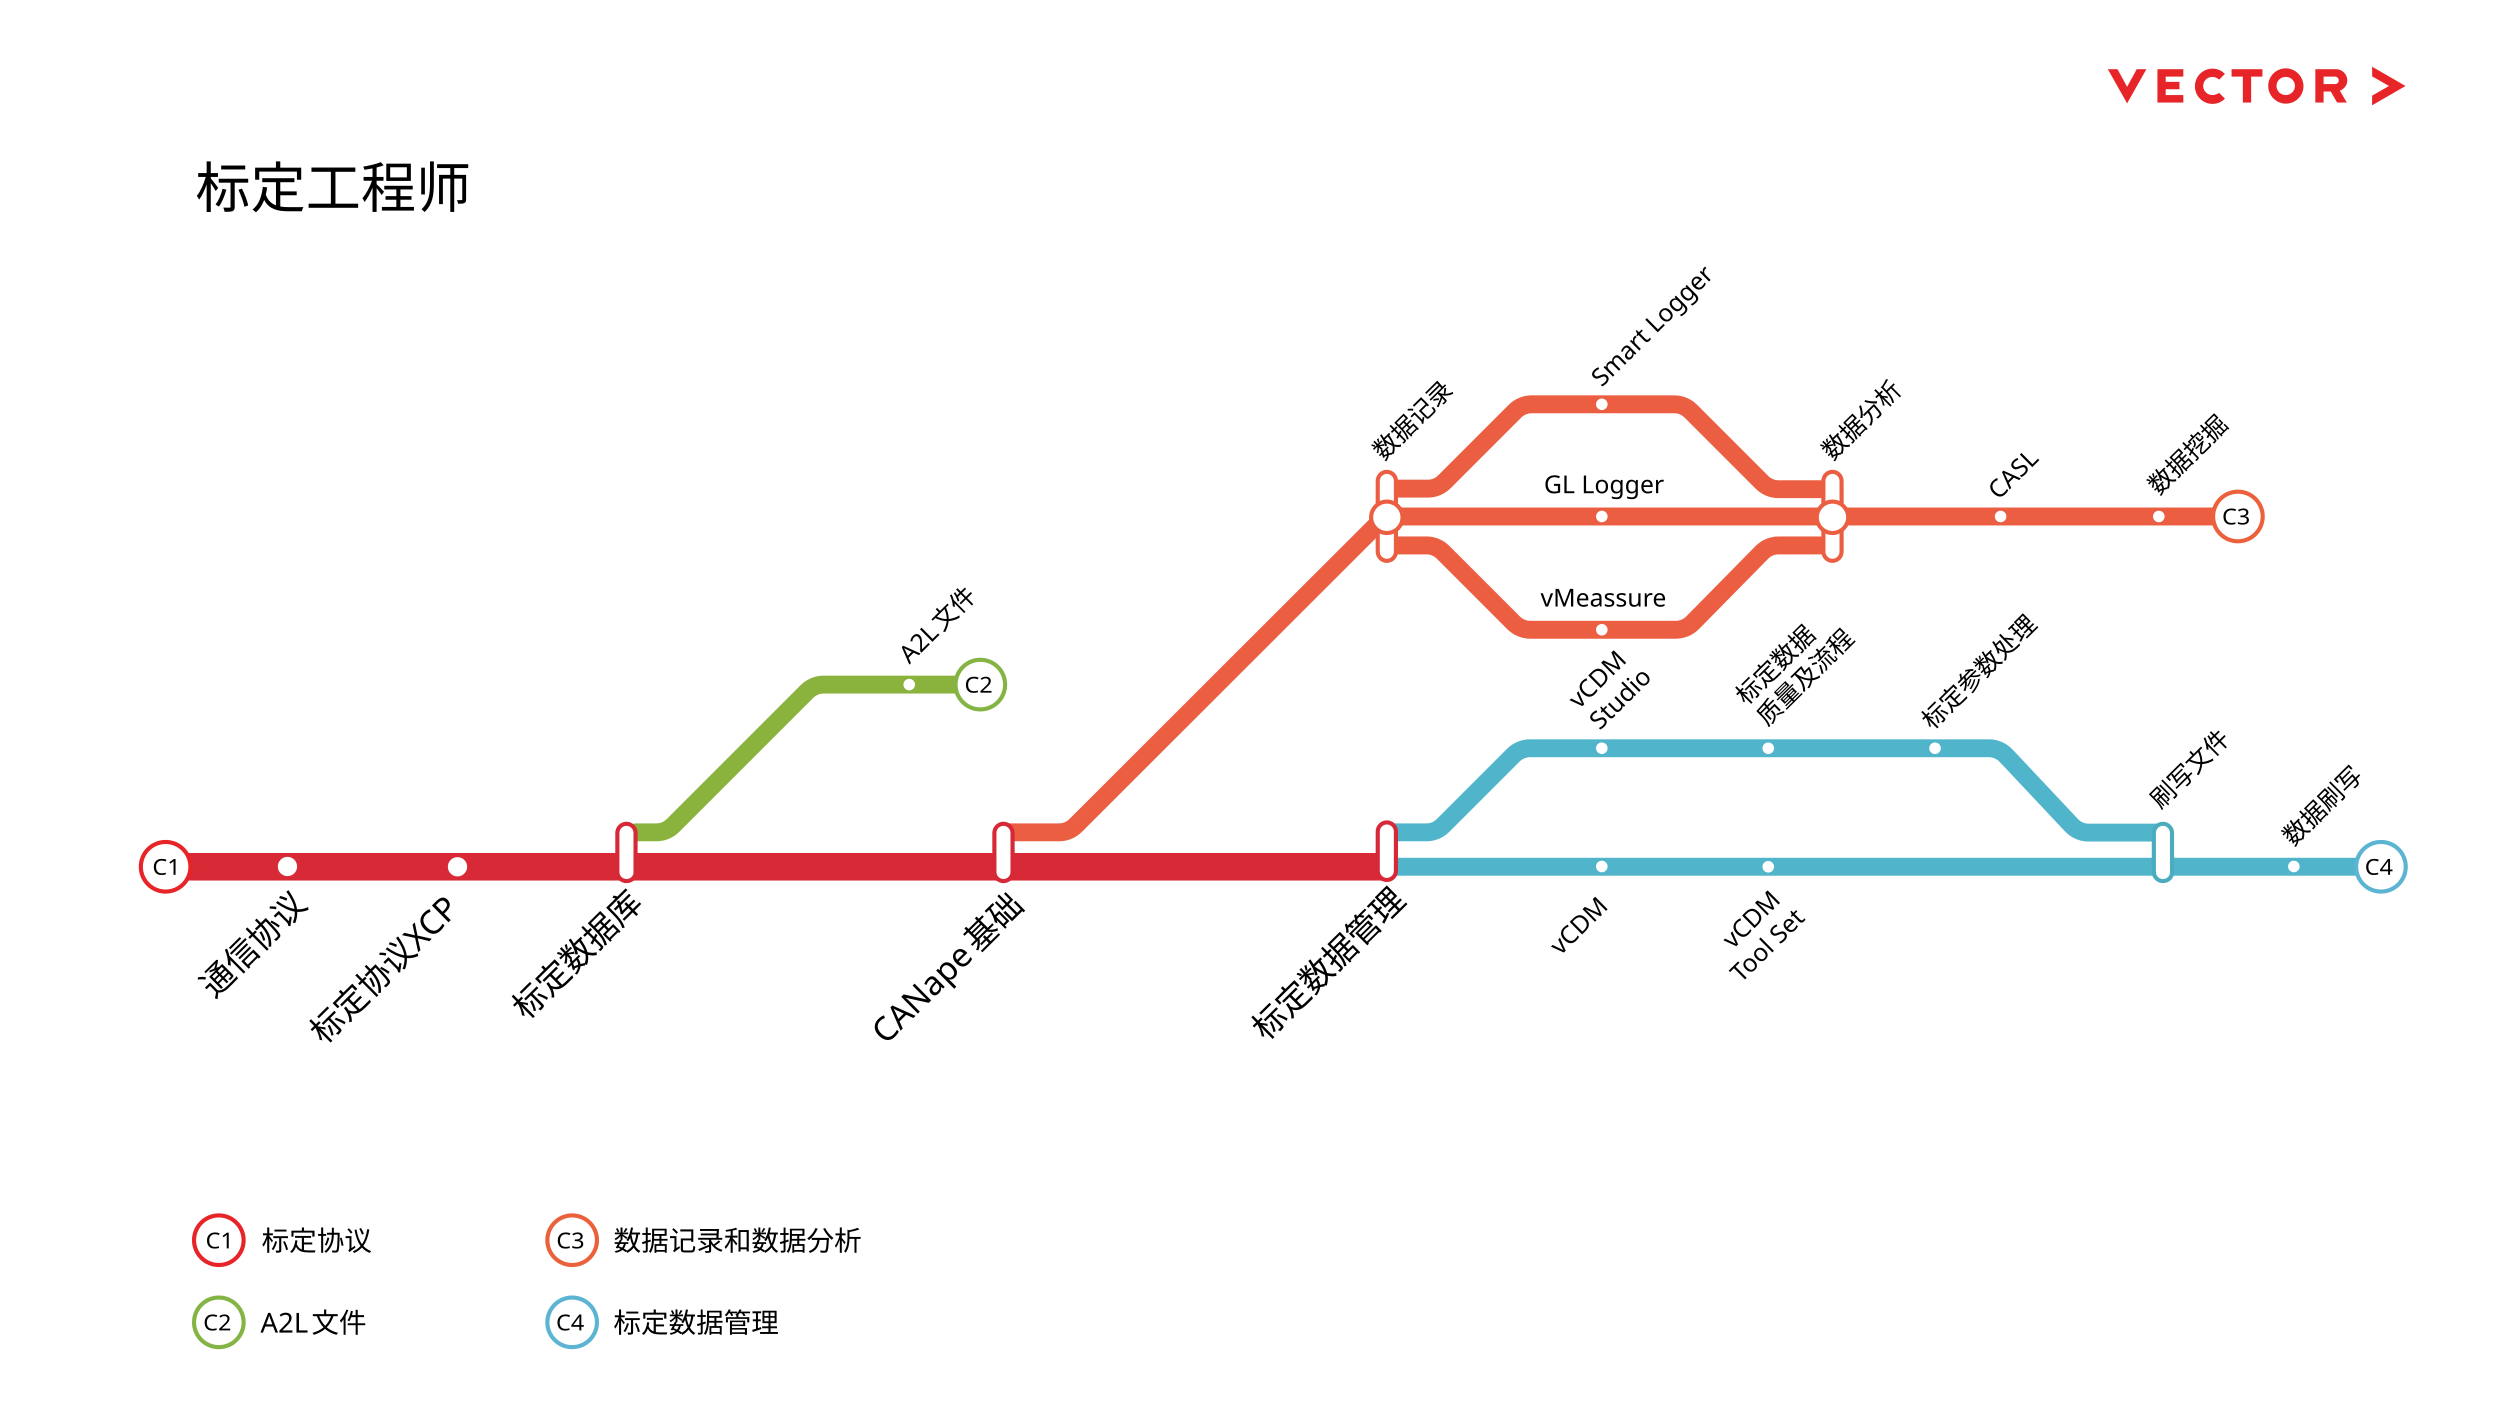
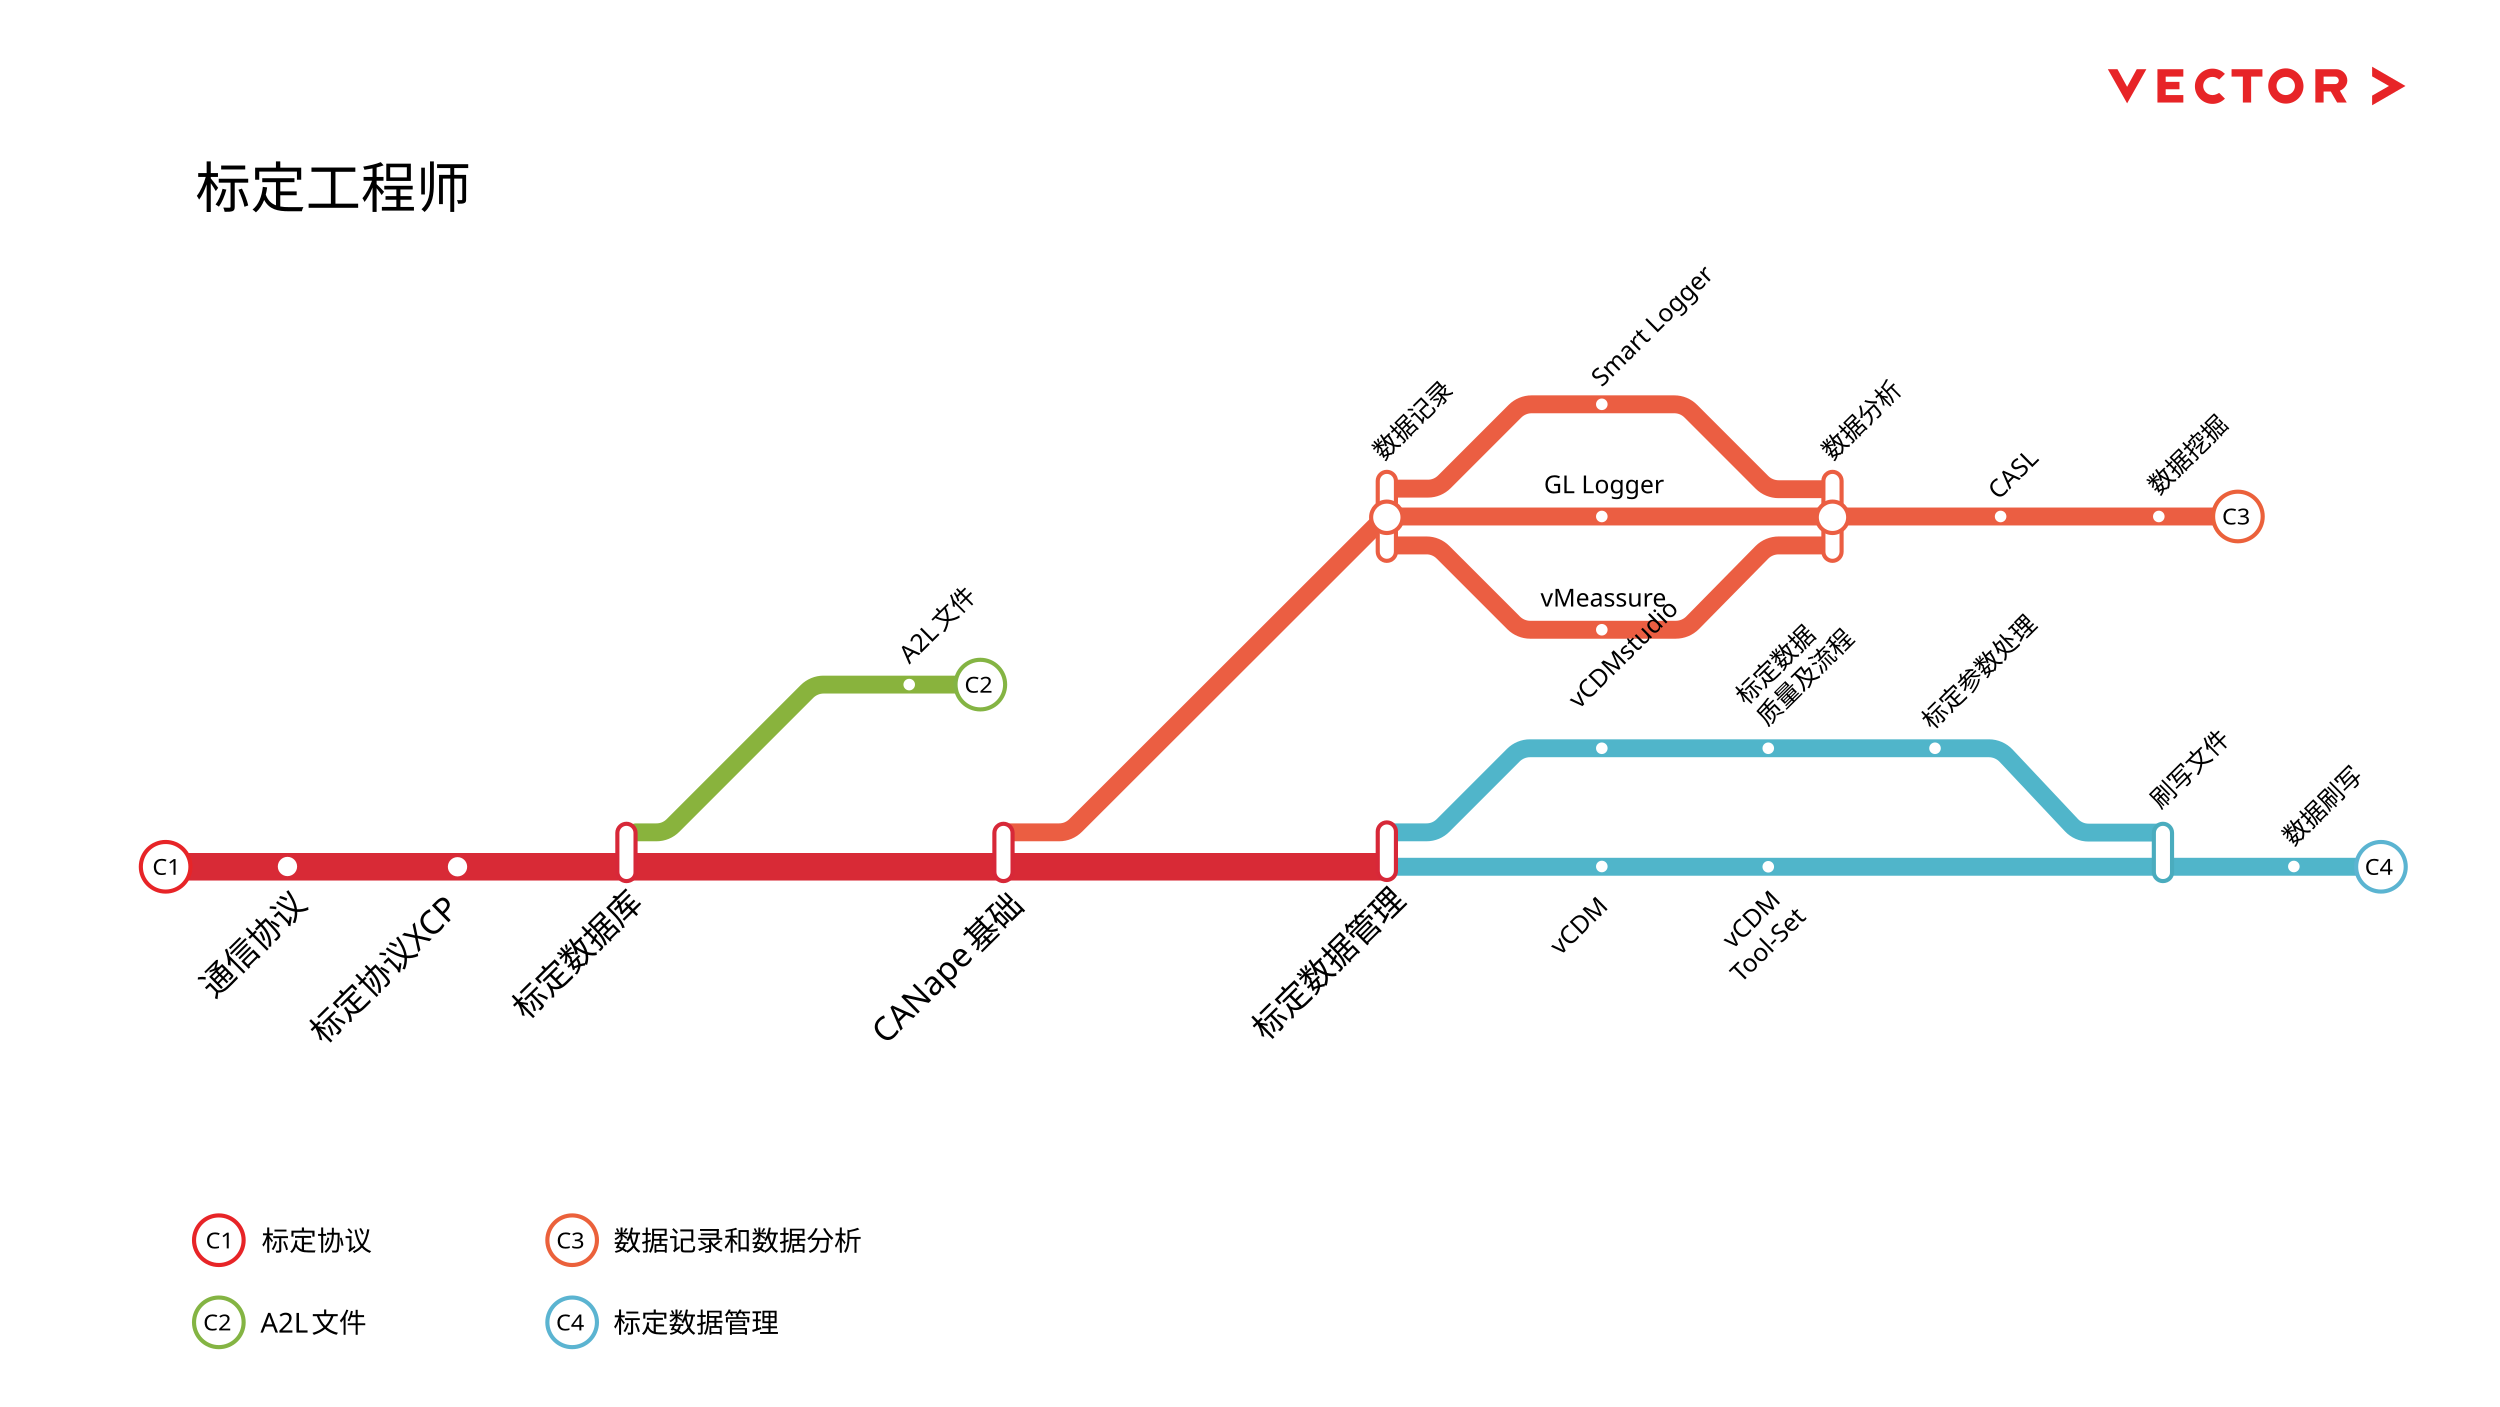
<svg xmlns="http://www.w3.org/2000/svg" version="1.1" x="0px" y="0px" viewBox="0 0 907.1 510.2" style="enable-background:new 0 0 907.1 510.2;" xml:space="preserve">
  <style type="text/css">
	.st0{fill:#FFFFFF;}
	.st1{fill:none;stroke:#D82A36;stroke-width:10;stroke-linecap:round;stroke-linejoin:round;stroke-miterlimit:10;}
	
		.st2{fill-rule:evenodd;clip-rule:evenodd;fill:none;stroke:#89B33D;stroke-width:6.5;stroke-linecap:round;stroke-linejoin:round;stroke-miterlimit:10;}
	
		.st3{fill-rule:evenodd;clip-rule:evenodd;fill:none;stroke:#EB5E42;stroke-width:6.5;stroke-linecap:round;stroke-linejoin:round;stroke-miterlimit:10;}
	.st4{fill:none;stroke:#50B5CA;stroke-width:10;stroke-linecap:round;stroke-linejoin:round;stroke-miterlimit:10;}
	.st5{fill:none;stroke:#E5A025;stroke-width:6.5;stroke-linecap:round;stroke-linejoin:round;stroke-miterlimit:10;}
	.st6{fill:none;stroke:#89B43B;stroke-width:6.5;stroke-linecap:round;stroke-linejoin:round;stroke-miterlimit:10;}
	.st7{fill:none;stroke:#89B33D;stroke-width:6.5;stroke-linecap:round;stroke-linejoin:round;stroke-miterlimit:10;}
	.st8{fill:none;stroke:#EB5E42;stroke-width:10;stroke-linecap:round;stroke-linejoin:round;stroke-miterlimit:10;}
	.st9{fill:none;stroke:#50B5CA;stroke-width:6.5;stroke-linecap:round;stroke-linejoin:round;stroke-miterlimit:10;}
	
		.st10{fill-rule:evenodd;clip-rule:evenodd;fill:none;stroke:#D82A36;stroke-width:10;stroke-linecap:round;stroke-linejoin:round;stroke-miterlimit:10;}
	.st11{fill:none;stroke:#EB5E42;stroke-width:6.5;stroke-linecap:round;stroke-linejoin:round;stroke-miterlimit:10;}
	
		.st12{fill-rule:evenodd;clip-rule:evenodd;fill:none;stroke:#50B5CA;stroke-width:6.5;stroke-linecap:round;stroke-linejoin:round;stroke-miterlimit:10;}
	
		.st13{fill-rule:evenodd;clip-rule:evenodd;fill:none;stroke:#E5A025;stroke-width:6.5;stroke-linecap:round;stroke-linejoin:round;stroke-miterlimit:10;}
	
		.st14{fill-rule:evenodd;clip-rule:evenodd;fill:none;stroke:#239B87;stroke-width:6.5;stroke-linecap:round;stroke-linejoin:round;stroke-miterlimit:10;}
	.st15{fill:none;stroke:#89B33D;stroke-width:10;stroke-linecap:round;stroke-linejoin:round;stroke-miterlimit:10;}
	.st16{fill:none;stroke:#E5A025;stroke-width:10;stroke-linecap:round;stroke-linejoin:round;stroke-miterlimit:10;}
	.st17{fill:none;stroke:#239B87;stroke-width:10;stroke-linecap:round;stroke-linejoin:round;stroke-miterlimit:10;}
	.st18{fill:none;stroke:#6A4B95;stroke-width:6.5;stroke-linecap:round;stroke-linejoin:round;stroke-miterlimit:10;}
	.st19{fill:none;stroke:#246C9C;stroke-width:6.5;stroke-linecap:round;stroke-linejoin:round;stroke-miterlimit:10;}
	.st20{fill:none;stroke:#BC4684;stroke-width:6.5;stroke-linecap:round;stroke-linejoin:round;stroke-miterlimit:10;}
	.st21{fill:none;stroke:#71181D;stroke-width:6.5;stroke-linecap:round;stroke-linejoin:round;stroke-miterlimit:10;}
	.st22{fill:none;stroke:#6B73A0;stroke-width:6.5;stroke-linecap:round;stroke-linejoin:round;stroke-miterlimit:10;}
	.st23{fill:none;stroke:#DFDB5F;stroke-width:6.5;stroke-linecap:round;stroke-linejoin:round;stroke-miterlimit:10;}
	.st24{fill:none;stroke:#239B87;stroke-width:6.5;stroke-linecap:round;stroke-linejoin:round;stroke-miterlimit:10;}
	.st25{fill:none;stroke:#6D79A7;stroke-width:6.5;stroke-linecap:round;stroke-linejoin:round;stroke-miterlimit:10;}
	.st26{display:none;}
	.st27{display:inline;opacity:0.5;fill:#DF5D42;}
	.st28{display:inline;}
	.st29{opacity:0.5;fill:#DF5D42;}
	.st30{display:inline;opacity:0.5;fill:#6C4A94;}
	.st31{display:inline;opacity:0.5;fill:#DD9C2C;}
	.st32{opacity:0.5;fill-rule:evenodd;clip-rule:evenodd;fill:#6A4A94;}
	.st33{opacity:0.5;fill-rule:evenodd;clip-rule:evenodd;fill:#E6B340;}
	.st34{display:inline;opacity:0.5;fill:#229C85;}
	.st35{opacity:0.5;fill:#229C85;}
	.st36{display:inline;opacity:0.5;fill:#89B43B;}
	.st37{opacity:0.5;fill:#DD9C2C;}
	.st38{opacity:0.5;fill:#4AACBE;}
	.st39{display:inline;opacity:0.5;fill:#8BB33D;}
	.st40{fill-rule:evenodd;clip-rule:evenodd;fill:#FFFFFF;stroke:#D72838;stroke-width:1.5;stroke-miterlimit:10;}
	.st41{fill-rule:evenodd;clip-rule:evenodd;fill:#FFFFFF;stroke:#4AACBE;stroke-width:1.5;stroke-miterlimit:10;}
	
		.st42{fill-rule:evenodd;clip-rule:evenodd;fill:#FFFFFF;stroke:#EB5E42;stroke-width:1.5;stroke-linecap:round;stroke-linejoin:round;stroke-miterlimit:10;}
	
		.st43{fill-rule:evenodd;clip-rule:evenodd;fill:none;stroke:#EB5E42;stroke-width:1.5;stroke-linecap:round;stroke-linejoin:round;stroke-miterlimit:10;}
	
		.st44{fill-rule:evenodd;clip-rule:evenodd;fill:#FFFFFF;stroke:#E5A025;stroke-width:1.5;stroke-linecap:round;stroke-linejoin:round;stroke-miterlimit:10;}
	.st45{fill-rule:evenodd;clip-rule:evenodd;fill:#FFFFFF;stroke:#DD9C2C;stroke-width:1.5;stroke-miterlimit:10;}
	.st46{fill-rule:evenodd;clip-rule:evenodd;fill:#FFFFFF;stroke:#6A74A1;stroke-width:1.5;stroke-miterlimit:10;}
	.st47{fill-rule:evenodd;clip-rule:evenodd;fill:#FFFFFF;stroke:#84AC3D;stroke-width:1.5;stroke-miterlimit:10;}
	
		.st48{fill-rule:evenodd;clip-rule:evenodd;fill:#FFFFFF;stroke:#50B5CA;stroke-width:1.5;stroke-linecap:round;stroke-linejoin:round;stroke-miterlimit:10;}
	.st49{fill-rule:evenodd;clip-rule:evenodd;fill:#FFFFFF;stroke:#DF5D42;stroke-width:1.5;stroke-miterlimit:10;}
	.st50{fill-rule:evenodd;clip-rule:evenodd;fill:#FFFFFF;stroke:#E72427;stroke-width:1.5;stroke-miterlimit:10;}
	.st51{fill-rule:evenodd;clip-rule:evenodd;fill:#FFFFFF;stroke:#84B443;stroke-width:1.5;stroke-miterlimit:10;}
	.st52{fill-rule:evenodd;clip-rule:evenodd;fill:#FFFFFF;stroke:#EB613B;stroke-width:1.5;stroke-miterlimit:10;}
	.st53{fill-rule:evenodd;clip-rule:evenodd;fill:#FFFFFF;stroke:#5BB4D1;stroke-width:1.5;stroke-miterlimit:10;}
	.st54{fill-rule:evenodd;clip-rule:evenodd;fill:#FFFFFF;stroke:#E6A02B;stroke-width:1.5;stroke-miterlimit:10;}
	
		.st55{fill-rule:evenodd;clip-rule:evenodd;fill:none;stroke:#239B86;stroke-width:1.5;stroke-linecap:round;stroke-linejoin:round;stroke-miterlimit:10;}
	
		.st56{fill-rule:evenodd;clip-rule:evenodd;fill:#FFFFFF;stroke:#239B86;stroke-width:1.5;stroke-linecap:round;stroke-linejoin:round;stroke-miterlimit:10;}
	.st57{font-family:'Inter-Regular-Adobe';}
	.st58{font-size:8px;}
	.st59{fill:none;}
	.st60{font-family:'SourceHanSansSC-Medium-GBpc-EUC-H';}
	.st61{font-size:10px;}
	.st62{font-family:'Inter-Light-Adobe';}
	.st63{font-family:'NotoSansCJKsc-Medium-GBpc-EUC-H';}
	
		.st64{fill-rule:evenodd;clip-rule:evenodd;fill:none;stroke:#6D4A94;stroke-width:1.5;stroke-linecap:round;stroke-linejoin:round;stroke-miterlimit:10;}
	
		.st65{fill-rule:evenodd;clip-rule:evenodd;fill:#FFFFFF;stroke:#6D4A94;stroke-width:1.5;stroke-linecap:round;stroke-linejoin:round;stroke-miterlimit:10;}
	.st66{fill-rule:evenodd;clip-rule:evenodd;fill:none;stroke:#2E77AE;stroke-width:1.5;stroke-miterlimit:10;}
	.st67{fill-rule:evenodd;clip-rule:evenodd;fill:#FFFFFF;stroke:#2E77AE;stroke-width:1.5;stroke-miterlimit:10;}
	
		.st68{fill-rule:evenodd;clip-rule:evenodd;fill:none;stroke:#D84D96;stroke-width:1.5;stroke-linecap:round;stroke-linejoin:round;stroke-miterlimit:22.926;}
	
		.st69{fill-rule:evenodd;clip-rule:evenodd;fill:#FFFFFF;stroke:#D84D96;stroke-width:1.5;stroke-linecap:round;stroke-linejoin:round;stroke-miterlimit:22.926;}
	
		.st70{fill-rule:evenodd;clip-rule:evenodd;fill:none;stroke:#781B1D;stroke-width:1.5;stroke-linecap:round;stroke-linejoin:round;stroke-miterlimit:10;}
	
		.st71{fill-rule:evenodd;clip-rule:evenodd;fill:#FFFFFF;stroke:#781B1D;stroke-width:1.5;stroke-linecap:round;stroke-linejoin:round;stroke-miterlimit:10;}
	.st72{fill-rule:evenodd;clip-rule:evenodd;fill:#FFFFFF;stroke:#717CAF;stroke-width:1.5;stroke-miterlimit:10;}
	
		.st73{fill-rule:evenodd;clip-rule:evenodd;fill:#FFFFFF;stroke:#F1EC5A;stroke-width:1.5;stroke-linecap:round;stroke-linejoin:round;stroke-miterlimit:22.926;}
	.st74{font-family:'SourceHanSansSC-Regular-GBpc-EUC-H';}
	.st75{font-size:12px;}
	.st76{font-size:9px;}
	.st77{letter-spacing:-2;}
	.st78{font-family:'NotoSansCJKsc-Bold-GBpc-EUC-H';}
	.st79{font-size:20px;}
	.st80{fill:#E72427;}
</style>
  <g id="背景">
    <rect x="-8.5" y="-8.5" class="st0" width="924.1" height="527.2" />
  </g>
  <g id="线路">
    <line class="st10" x1="59.7" y1="314.5" x2="502.3" y2="314.5" />
    <path class="st2" d="M230.8,302h7.4c2.3,0,4.4-0.9,6-2.5l48.6-48.6c1.6-1.6,3.8-2.5,6-2.5H351" />
    <path class="st3" d="M366.6,302h17.7c2.3,0,4.4-0.9,6-2.5L499.9,190" />
    <line class="st3" x1="504.6" y1="187.4" x2="809.7" y2="187.4" />
    <path class="st3" d="M504.6,177.3h13.5c2.3,0,4.4-0.9,6-2.5l25.6-25.6c1.6-1.6,3.8-2.5,6-2.5h51.8c2.3,0,4.4,0.9,6,2.5l25.8,25.8   c1.6,1.6,3.8,2.5,6,2.5h16.2" />
    <path class="st11" d="M504.6,197.9h13c2.3,0,4.4,0.9,6,2.5l25.6,25.6c1.6,1.6,3.8,2.5,6,2.5H608c2.3,0,4.5-0.9,6.1-2.5l25.2-25.6   c1.6-1.6,3.8-2.5,6.1-2.5h16.3" />
    <path class="st9" d="M504.6,302h13c2.3,0,4.4-0.9,6-2.5l25.5-25.5c1.6-1.6,3.8-2.5,6-2.5h166.6c2.3,0,4.6,1,6.2,2.7l23.7,25.2   c1.6,1.7,3.8,2.7,6.2,2.7h25.5" />
    <line class="st9" x1="504.6" y1="314.5" x2="856.6" y2="314.5" />
  </g>
  <g id="延申" class="st26">
</g>
  <g id="站点">
    <path class="st40" d="M227.3,319.7L227.3,319.7c-1.8,0-3.3-1.5-3.3-3.3v-14.2c0-1.8,1.5-3.3,3.3-3.3l0,0c1.8,0,3.3,1.5,3.3,3.3   v14.2C230.7,318.2,229.2,319.7,227.3,319.7z" />
    <path class="st40" d="M364.1,319.7L364.1,319.7c-1.8,0-3.3-1.5-3.3-3.3v-14.2c0-1.8,1.5-3.3,3.3-3.3l0,0c1.8,0,3.3,1.5,3.3,3.3   v14.2C367.4,318.2,365.9,319.7,364.1,319.7z" />
    <path class="st41" d="M784.8,319.7L784.8,319.7c-1.8,0-3.3-1.5-3.3-3.3v-14.2c0-1.8,1.5-3.3,3.3-3.3l0,0c1.8,0,3.3,1.5,3.3,3.3   v14.2C788.2,318.2,786.7,319.7,784.8,319.7z" />
    <g>
      <path class="st42" d="M664.9,203.5L664.9,203.5c-1.8,0-3.3-1.5-3.3-3.3v-25.7c0-1.8,1.5-3.3,3.3-3.3l0,0c1.8,0,3.3,1.5,3.3,3.3    v25.7C668.2,202,666.7,203.5,664.9,203.5z" />
      <circle class="st42" cx="664.9" cy="187.7" r="5.7" />
    </g>
    <g>
      <path class="st42" d="M503.2,203.5L503.2,203.5c-1.8,0-3.3-1.5-3.3-3.3v-25.7c0-1.8,1.5-3.3,3.3-3.3l0,0c1.8,0,3.3,1.5,3.3,3.3    v25.7C506.5,202,505,203.5,503.2,203.5z" />
      <circle class="st42" cx="503.2" cy="187.7" r="5.7" />
    </g>
    <g>
      <path class="st40" d="M503.2,319.3L503.2,319.3c-1.8,0-3.3-1.5-3.3-3.3v-14.3c0-1.8,1.5-3.3,3.3-3.3l0,0c1.8,0,3.3,1.5,3.3,3.3    V316C506.5,317.8,505,319.3,503.2,319.3z" />
    </g>
    <circle class="st0" cx="104.3" cy="314.4" r="3.5" />
    <circle class="st0" cx="166" cy="314.5" r="3.5" />
    <circle class="st0" cx="581.2" cy="146.7" r="2.1" />
    <circle class="st0" cx="581.2" cy="187.4" r="2.1" />
    <circle class="st0" cx="329.9" cy="248.4" r="2.1" />
    <circle class="st0" cx="581.2" cy="228.5" r="2.1" />
    <circle class="st0" cx="581.2" cy="271.5" r="2.1" />
    <circle class="st0" cx="641.6" cy="271.5" r="2.1" />
    <circle class="st0" cx="641.6" cy="314.5" r="2.1" />
    <circle class="st0" cx="702.1" cy="271.5" r="2.1" />
    <circle class="st0" cx="783.3" cy="187.4" r="2.1" />
    <circle class="st0" cx="725.9" cy="187.4" r="2.1" />
    <circle class="st0" cx="832.3" cy="314.4" r="2.1" />
    <circle class="st0" cx="581.2" cy="314.4" r="2.1" />
  </g>
  <g id="路线名">
    <g>
      <circle class="st50" cx="79.4" cy="450" r="9" />
      <text transform="matrix(1.0644 0 0 1 74.59 452.9704)" class="st57 st58">C1</text>
    </g>
    <g>
      <circle class="st50" cx="60.1" cy="314.5" r="9" />
      <text transform="matrix(1.0644 0 0 1 55.2901 317.4153)" class="st57 st58">C1</text>
    </g>
    <rect x="94.9" y="445" class="st59" width="101.1" height="10.1" />
    <text transform="matrix(1 0 0 1 94.9332 453.7807)" class="st60 st61">标定协议</text>
    <g>
      <circle class="st51" cx="79.4" cy="479.8" r="9" />
      <text transform="matrix(1.0644 0 0 1 73.725 482.7203)" class="st57 st58">C2</text>
    </g>
    <g>
      <circle class="st51" cx="355.7" cy="248.4" r="9" />
      <text transform="matrix(1.0644 0 0 1 349.9456 251.332)" class="st57 st58">C2</text>
    </g>
    <rect x="94.5" y="474.7" class="st59" width="101.1" height="10.1" />
    <text transform="matrix(1 0 0 1 94.5007 483.5306)">
      <tspan x="0" y="0" class="st62 st61">A2L</tspan>
      <tspan x="18.5" y="0" class="st63 st61">文件</tspan>
    </text>
    <g>
      <circle class="st52" cx="207.6" cy="450" r="9" />
      <text transform="matrix(1.0644 0 0 1 201.8587 452.9704)" class="st57 st58">C3</text>
    </g>
    <g>
      <circle class="st52" cx="812" cy="187.4" r="9" />
      <text transform="matrix(1.0644 0 0 1 806.2337 190.2903)" class="st57 st58">C3</text>
    </g>
    <rect x="222.7" y="445" class="st59" width="101.1" height="10.1" />
    <text transform="matrix(1 0 0 1 222.6508 453.7807)" class="st60 st61">数据记录和数据分析</text>
    <g>
      <circle class="st53" cx="207.6" cy="479.8" r="9" />
      <text transform="matrix(1.0644 0 0 1 201.7381 482.7204)" class="st57 st58">C4</text>
    </g>
    <g>
      <circle class="st53" cx="863.9" cy="314.5" r="9" />
      <text transform="matrix(1.0644 0 0 1 858.0168 317.4153)" class="st57 st58">C4</text>
    </g>
    <rect x="222.6" y="474.7" class="st59" width="101.1" height="10.1" />
    <text transform="matrix(1 0 0 1 222.5905 483.5307)" class="st63 st61">标定数据管理</text>
  </g>
  <g id="站点文字">
    <text transform="matrix(0.711 -0.7032 0.7032 0.711 77.7643 362.5077)" class="st74 st75">通信协议</text>
    <text transform="matrix(0.711 -0.7032 0.7032 0.711 117.5719 379.3037)">
      <tspan x="0" y="0" class="st74 st75">标定协议</tspan>
      <tspan x="48" y="0" class="st57 st75">XCP</tspan>
    </text>
    <text transform="matrix(0.711 -0.7032 0.7032 0.711 191.0168 370.4326)" class="st74 st75">标定数据库</text>
    <text transform="matrix(0.711 -0.7032 0.7032 0.711 321.3703 379.3096)">
      <tspan x="0" y="0" class="st57 st75">CANape</tspan>
      <tspan x="47.2" y="0" class="st74 st75">基础</tspan>
      <tspan x="71.2" y="0" class="st60 st75"> </tspan>
    </text>
    <text transform="matrix(0.711 -0.7032 0.7032 0.711 459.3822 377.9958)" class="st74 st75">标定数据管理</text>
    <text transform="matrix(0.711 -0.7032 0.7032 0.711 628.7092 344.5927)">
      <tspan x="0" y="0" class="st57 st76">vCDM </tspan>
-       <tspan x="-6.5" y="10.8" class="st57 st76">Tool Set</tspan>
+       <tspan x="-6.5" y="10.8" class="st57 st76">Tool-Set</tspan>
    </text>
    <text transform="matrix(0.711 -0.7032 0.7032 0.711 329.9439 241.1589)">
      <tspan x="0" y="0" class="st57 st76">A2L</tspan>
      <tspan x="16.8" y="0" class="st74 st76">文件</tspan>
      <tspan x="34.8" y="0" class="st74 st76 st77">​</tspan>
    </text>
-     <text transform="matrix(0.711 -0.7032 0.7032 0.711 572.8766 257.4785)">
-       <tspan x="0" y="0" class="st57 st76">vCDM </tspan>
-       <tspan x="0" y="10.8" class="st57 st76">Studio</tspan>
-     </text>
+     <text transform="matrix(0.711 -0.7032 0.7032 0.711 572.8766 257.4785)" class="st57 st76">vCDMstudio</text>
    <text transform="matrix(0.711 -0.7032 0.7032 0.711 633.6249 256.1377)">
      <tspan x="0" y="0" class="st74 st76">标定数据</tspan>
      <tspan x="0" y="10.8" class="st74 st76">质量及流程</tspan>
    </text>
    <text transform="matrix(0.711 -0.7032 0.7032 0.711 701.1225 265.0577)" class="st74 st76">标定参数处理</text>
    <text transform="matrix(0.711 -0.7032 0.7032 0.711 566.14 346.9014)" class="st57 st76">vCDM</text>
    <text transform="matrix(0.711 -0.7032 0.7032 0.711 725.1202 181.6328)" class="st57 st76">CASL</text>
    <text transform="matrix(0.711 -0.7032 0.7032 0.711 783.265 179.8955)" class="st74 st76">数据挖掘</text>
    <text transform="matrix(0.711 -0.7032 0.7032 0.711 664.868 167.3262)" class="st74 st76">数据分析</text>
    <text transform="matrix(0.711 -0.7032 0.7032 0.711 502.0199 167.3262)" class="st74 st76">数据记录</text>
    <text transform="matrix(0.711 -0.7032 0.7032 0.711 581.1669 140.6768)" class="st57 st76">Smart Logger</text>
    <text transform="matrix(0.711 -0.7032 0.7032 0.711 832.0665 307.25)" class="st74 st76">数据刷写</text>
    <text transform="matrix(0.711 -0.7032 0.7032 0.711 783.9613 293.8848)" class="st74 st76">刷写文件</text>
    <rect x="545.7" y="212.3" class="st59" width="73.6" height="10.7" />
    <text transform="matrix(1 0 0 1 558.9681 220.086)" class="st57 st76">vMeassure</text>
    <rect x="545.7" y="171.2" class="st59" width="73.6" height="10.4" />
    <text transform="matrix(1 0 0 1 560.1942 178.9606)" class="st57 st76">GL Logger</text>
  </g>
  <g id="路线序号">
</g>
  <g id="标题">
    <text transform="matrix(1 0 0 1 70.9316 75.3471)" class="st78 st79">标定</text>
    <text transform="matrix(1 0 0 1 110.9316 75.3471)" class="st78 st79">工程师</text>
    <g>
      <polygon class="st80" points="860.7,27.7 860.7,24.2 872.8,31.2 860.7,38.2 860.7,34.7 866.8,31.2   " />
      <path class="st80" d="M775.3,25.1l-3.5,6.4l-3.5-6.4h-3.5l7,12.4l7-12.4H775.3z M802.8,34.5c-1.9,0-3.4-1.5-3.4-3.3    c0-1.9,1.5-3.3,3.4-3.3c0.9,0,1.7,0.4,2.4,1l2.1-2.1c-1.1-1.1-2.7-1.9-4.5-1.9c-3.5,0-6.4,2.8-6.4,6.4s2.9,6.4,6.4,6.4    c1.7,0,3.3-0.7,4.5-1.9l-2.1-2.1C804.5,34.1,803.7,34.5,802.8,34.5L802.8,34.5z M809.7,27.8h4.1v9.4h3v-9.4h4.1v-2.7h-11.2V27.8z     M782.8,37.2h9.4v-2.7h-6.4v-2.1h5v-2.7h-5v-1.9h6.4v-2.7h-9.4V37.2z M829.4,24.8c-3.5,0-6.4,2.8-6.4,6.4c0,3.5,2.9,6.4,6.4,6.4    c3.5,0,6.4-2.8,6.4-6.4C835.7,27.7,832.9,24.8,829.4,24.8 M829.4,34.5c-1.9,0-3.4-1.5-3.4-3.3c0-1.9,1.5-3.3,3.4-3.3    c1.9,0,3.3,1.5,3.3,3.3C832.7,33,831.2,34.5,829.4,34.5 M851.7,29.2c0-2.2-1.8-4.1-4.1-4.1h-7.5v12.1h3v-4h2.6l2.3,4h3.5l-2.5-4.3    C850.6,32.3,851.7,30.8,851.7,29.2L851.7,29.2z M847.3,30.5h-4.2v-2.7h4.2c0.7,0,1.3,0.6,1.3,1.4    C848.6,29.9,848.1,30.5,847.3,30.5" />
    </g>
  </g>
</svg>
